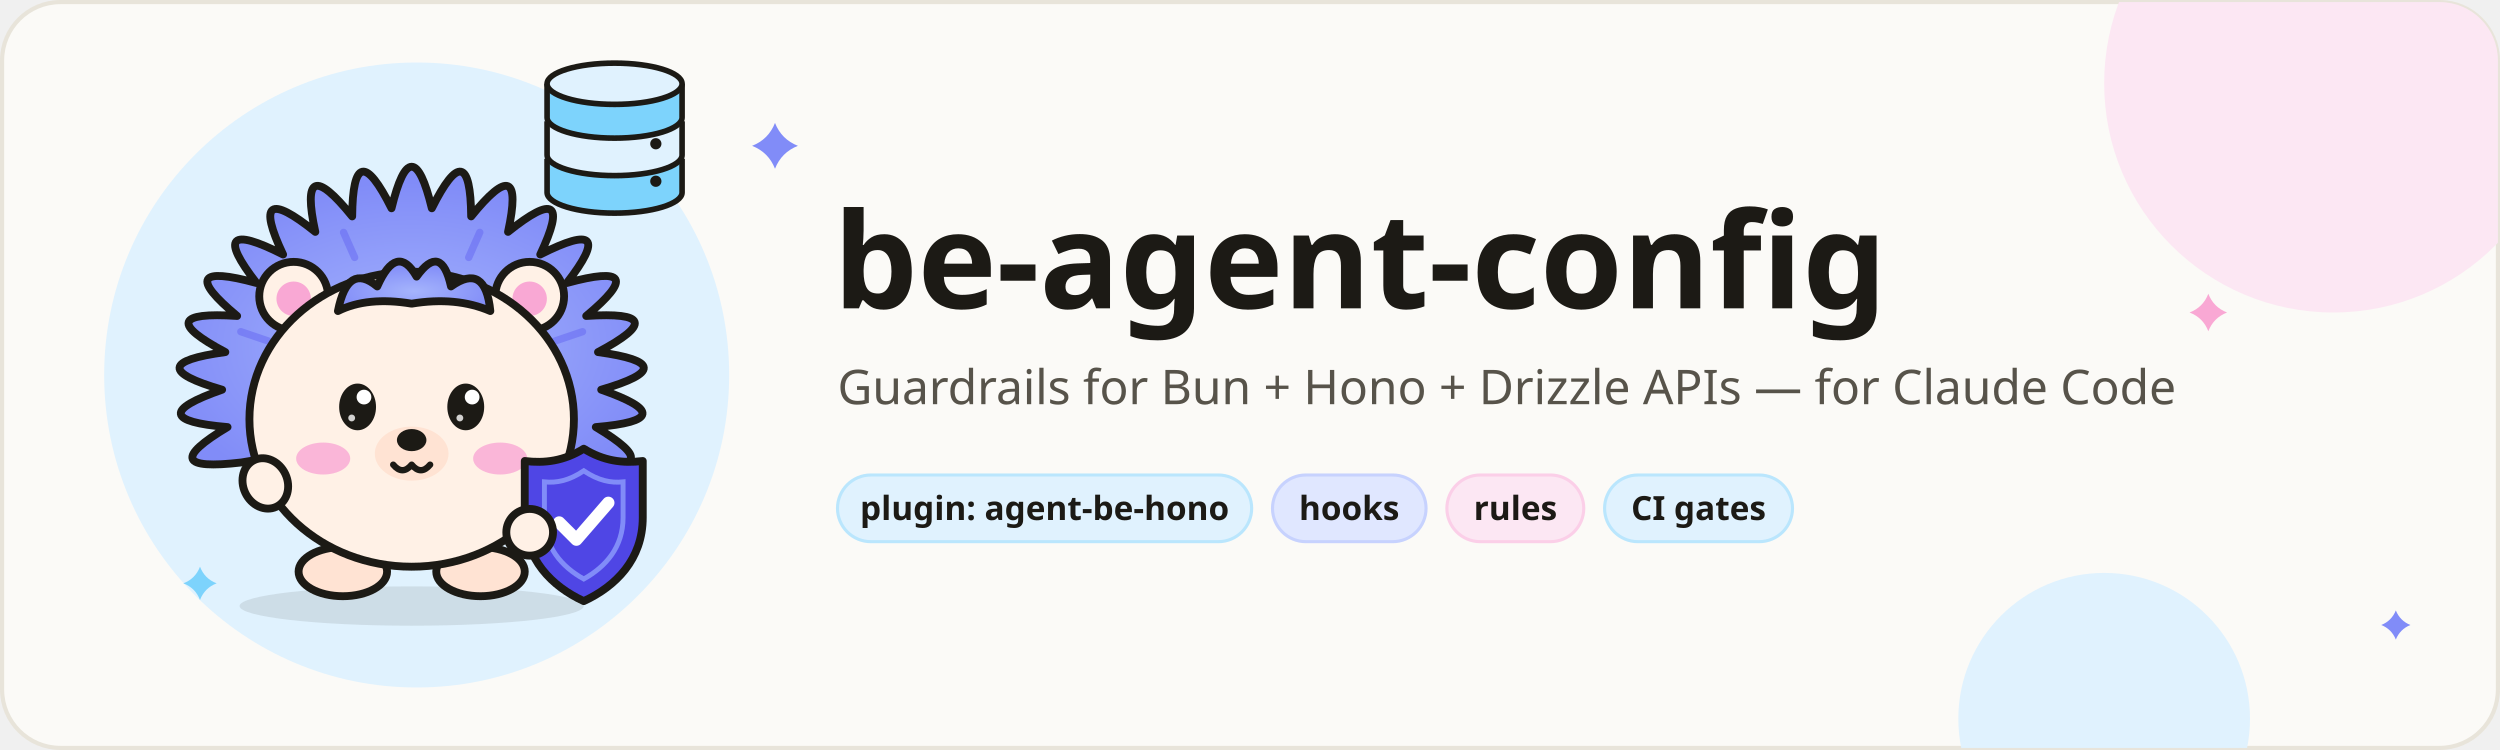
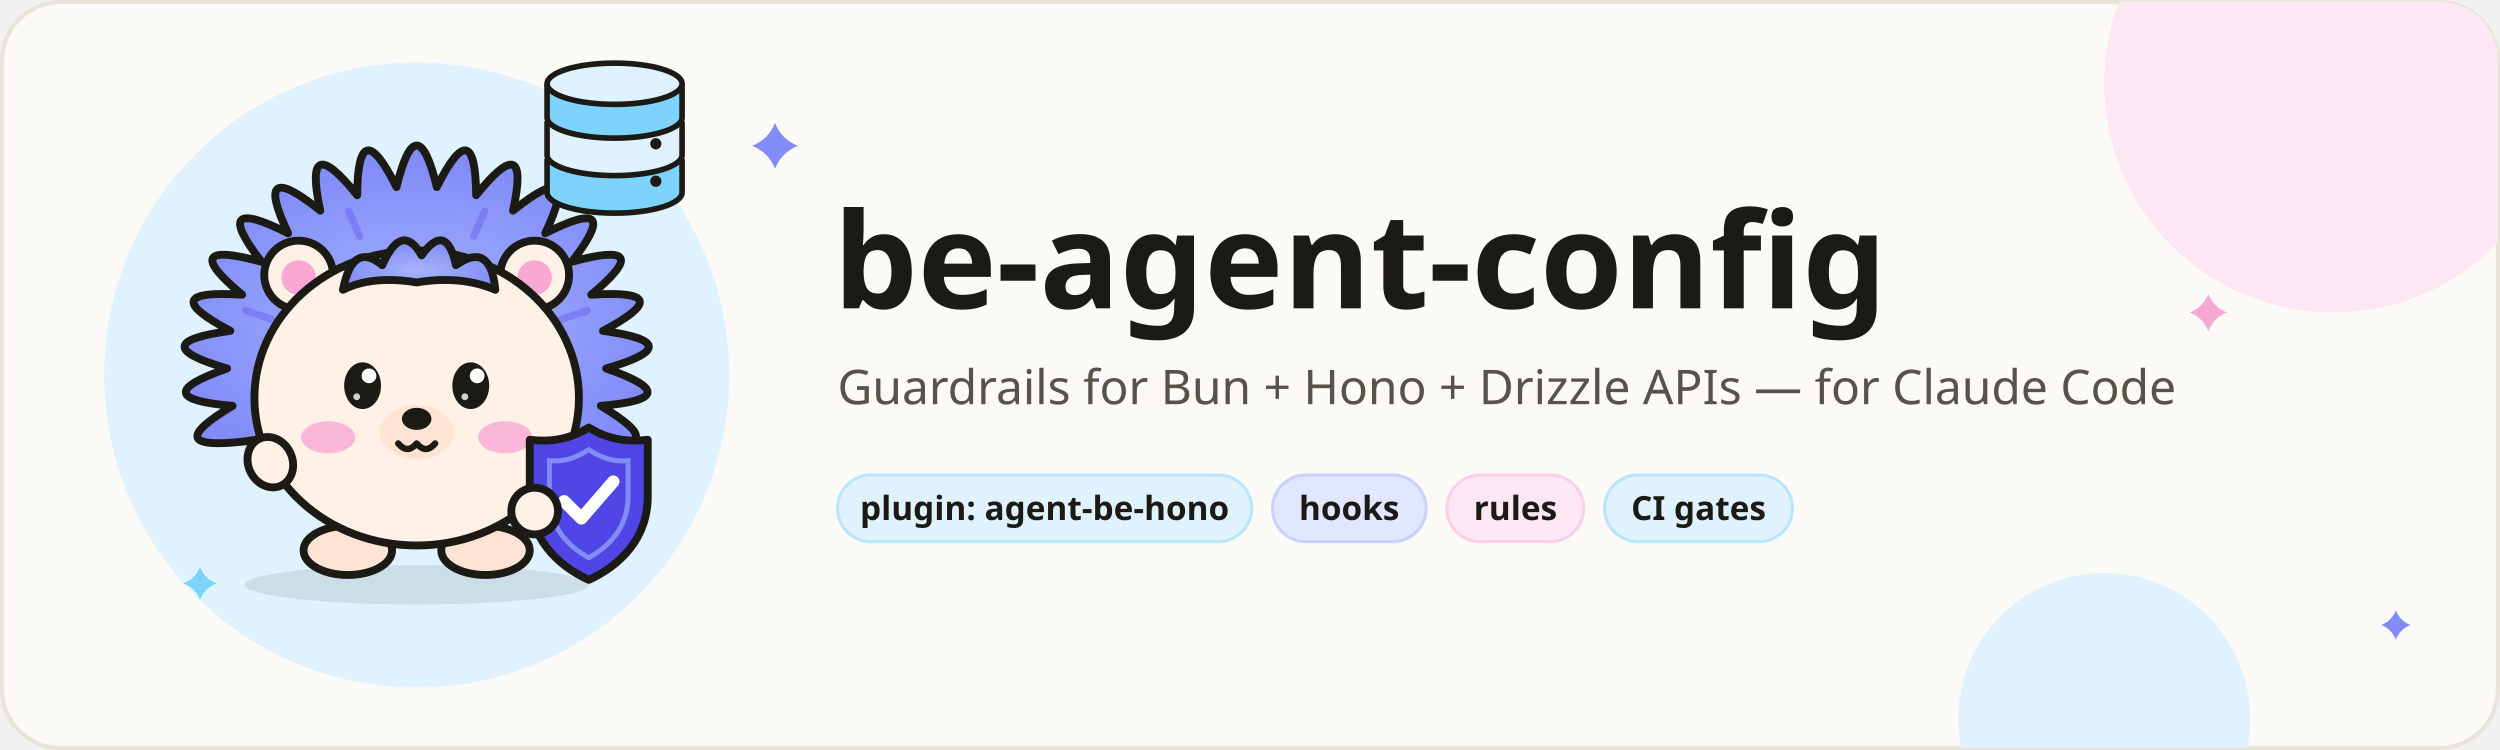
<svg xmlns="http://www.w3.org/2000/svg" viewBox="0 0 1200 360" role="img" aria-labelledby="t d">
  <defs>
    <style>.s{font-family:'Plus Jakarta Sans', system-ui, sans-serif}.m{font-family:ui-monospace, 'SF Mono', Menlo, Consolas, monospace;font-variant-ligatures:none}.eye,.tw,.blob{transform-box:fill-box;transform-origin:50% 50%}.eye{animation:blink 4.6s ease-in-out infinite}@keyframes blink{0%,93%,96%,100%{transform:scaleY(1)}94%,95%{transform:scaleY(.1)}}.glint{animation:glint 4.6s ease-in-out infinite}@keyframes glint{0%,93%,96%,100%{opacity:1}93.6%,95.4%{opacity:0}}.tw{animation:twinkle 6s ease-in-out infinite}.tw1{animation-delay:.6s}.tw2{animation-delay:2.1s}.tw3{animation-delay:3.6s}.tw4{animation-delay:5.1s}.tw5{animation-delay:1.35s}.tw6{animation-delay:2.85s}.tw7{animation-delay:4.35s}@keyframes twinkle{0%,32%,100%{transform:scale(1);opacity:1}10%{transform:scale(.85);opacity:.6}22%{transform:scale(1.1);opacity:1}}.blob{animation:drift-a 9s ease-in-out infinite}.blob2{animation-name:drift-b}.blob3{animation-name:drift-c}@keyframes drift-a{0%,100%{transform:translate(0,0)}50%{transform:translate(2px,-2px)}}@keyframes drift-b{0%,100%{transform:translate(0,0)}50%{transform:translate(-2.5px,2px)}}@keyframes drift-c{0%,100%{transform:translate(0,0)}50%{transform:translate(2px,-1.5px)}}@media (prefers-reduced-motion:reduce){*,*::before,*::after{animation:none!important}}</style>
    <filter id="sh" x="-10%" y="-10%" width="120%" height="140%">
      <feDropShadow dx="0" dy="4" stdDeviation="6" flood-color="#1c1a15" flood-opacity="0.08" />
    </filter>
  </defs>
  <clipPath id="cc">
    <rect x="1" y="1" width="1198" height="358" rx="28" />
  </clipPath>
  <rect x="1" y="1" width="1198" height="358" rx="28" fill="#fbfaf7" stroke="#e8e4da" stroke-width="2" />
  <g clip-path="url(#cc)">
    <g class="blob">
      <circle cx="200" cy="180" r="150" fill="#e0f2fe" />
    </g>
    <g class="blob blob2">
      <circle cx="1120" cy="40" r="110" fill="#fce7f3" opacity="1" />
    </g>
    <g class="blob blob3">
      <circle cx="1010" cy="345" r="70" fill="#e0f2fe" opacity="1" />
    </g>
  </g>
  <g class="tw tw1">
    <path d="M372,59Q375.1,66.9 383,70Q375.1,73.1 372,81Q368.9,73.1 361,70Q368.9,66.9 372,59Z" fill="#818cf8" opacity="1" />
  </g>
  <g class="tw tw2">
    <path d="M1060,141Q1062.5,147.5 1069,150Q1062.5,152.5 1060,159Q1057.5,152.5 1051,150Q1057.5,147.5 1060,141Z" fill="#f9a8d4" opacity="1" />
  </g>
  <g class="tw tw3">
    <path d="M96,272Q98.2,277.8 104,280Q98.2,282.2 96,288Q93.8,282.2 88,280Q93.8,277.8 96,272Z" fill="#7dd3fc" opacity="1" />
  </g>
  <g class="tw tw4">
    <path d="M1150,293Q1152,298 1157,300Q1152,302 1150,307Q1148,302 1143,300Q1148,298 1150,293Z" fill="#818cf8" opacity="1" />
  </g>
-   <g transform="translate(67.8 54.9) scale(1.18)">
+   <g transform="translate(70.2 44.71) scale(1.18)">
    <defs>
      <radialGradient id="mg" cx="50%" cy="60%" r="55%">
        <stop offset="0" stop-color="#a5b4fc" />
        <stop offset="1" stop-color="#818cf8" />
      </radialGradient>
    </defs>
    <ellipse cx="110" cy="200" rx="70" ry="8" fill="#1c1a15" opacity="0.10" />
    <path d="M110,130L40.7,141.6Q3.9,145.9 35.1,127.2Q-1.8,124.1 32.9,112Q-2.4,101.7 34.2,96.7Q2,79.6 39,82Q11.3,58.9 46.9,68.6Q25.1,40.5 57.7,57Q42.7,25.3 70.8,47.8Q63.4,13.8 85.8,41.5Q86.1,6.8 101.8,38.2Q110,4.4 118.2,38.2Q133.9,6.8 134.2,41.5Q156.6,13.8 149.2,47.8Q177.3,25.3 162.3,57Q194.9,40.5 173.1,68.6Q208.7,58.9 181,82Q218,79.6 185.8,96.7Q222.4,101.7 187.1,112Q221.8,124.1 184.9,127.2Q216.1,145.9 179.3,141.6Z" fill="url(#mg)" stroke="#1c1a15" stroke-width="3.2" stroke-linejoin="round" stroke-linecap="round" />
    <path d="M51.7,92.2L40.5,88.4" stroke="#6366f1" stroke-width="3" stroke-linecap="round" opacity=".5" />
    <path d="M65.4,71.7L56.8,64.1" stroke="#6366f1" stroke-width="3" stroke-linecap="round" opacity=".5" />
    <path d="M86.8,58.2L82.3,48" stroke="#6366f1" stroke-width="3" stroke-linecap="round" opacity=".5" />
    <path d="M133.2,58.2L137.7,48" stroke="#6366f1" stroke-width="3" stroke-linecap="round" opacity=".5" />
    <path d="M154.6,71.7L163.2,64.1" stroke="#6366f1" stroke-width="3" stroke-linecap="round" opacity=".5" />
    <path d="M168.3,92.2L179.5,88.4" stroke="#6366f1" stroke-width="3" stroke-linecap="round" opacity=".5" />
    <circle cx="62" cy="74" r="14" fill="#fff1e6" stroke="#1c1a15" stroke-width="3.2" stroke-linejoin="round" stroke-linecap="round" />
    <circle cx="62" cy="75" r="7" fill="#f9a8d4" />
    <circle cx="158" cy="74" r="14" fill="#fff1e6" stroke="#1c1a15" stroke-width="3.2" stroke-linejoin="round" stroke-linecap="round" />
    <circle cx="158" cy="75" r="7" fill="#f9a8d4" />
    <ellipse cx="82" cy="186" rx="18" ry="10" fill="#ffe3d3" stroke="#1c1a15" stroke-width="3.2" stroke-linejoin="round" stroke-linecap="round" />
    <ellipse cx="138" cy="186" rx="18" ry="10" fill="#ffe3d3" stroke="#1c1a15" stroke-width="3.2" stroke-linejoin="round" stroke-linecap="round" />
    <ellipse cx="110" cy="124" rx="66" ry="60" fill="#fff1e6" stroke="#1c1a15" stroke-width="3.2" stroke-linejoin="round" stroke-linecap="round" />
    <path d="M80,80Q84,60 96,70Q104,52 112,66Q122,52 126,70Q140,60 142,80Q128,74 110,77Q92,74 80,80Z" fill="url(#mg)" stroke="#1c1a15" stroke-width="3.2" stroke-linejoin="round" stroke-linecap="round" />
    <ellipse cx="74" cy="140" rx="11" ry="6.5" fill="#f9a8d4" opacity=".8" />
    <ellipse cx="146" cy="140" rx="11" ry="6.5" fill="#f9a8d4" opacity=".8" />
    <g class="eye">
      <ellipse cx="88" cy="119" rx="7.5" ry="9.5" fill="#1c1a15" />
      <g class="glint">
        <circle cx="90.6" cy="115" r="3" fill="#ffffff" />
        <circle cx="85.6" cy="123.5" r="1.4" fill="#ffffff" opacity=".8" />
      </g>
    </g>
    <g class="eye">
      <ellipse cx="132" cy="119" rx="7.5" ry="9.5" fill="#1c1a15" />
      <g class="glint">
        <circle cx="134.6" cy="115" r="3" fill="#ffffff" />
        <circle cx="129.6" cy="123.5" r="1.4" fill="#ffffff" opacity=".8" />
      </g>
    </g>
    <ellipse cx="110" cy="138" rx="15" ry="11" fill="#ffe3d3" />
    <ellipse cx="110" cy="132.5" rx="6" ry="4.5" fill="#1c1a15" />
    <path d="M102.5,142.5q3.75,4.5 7.5,0q3.75,4.5 7.5,0" fill="none" stroke="#1c1a15" stroke-width="2.6" stroke-linecap="round" stroke-linejoin="round" />
    <ellipse cx="50" cy="152" rx="9" ry="10.5" fill="#fff1e6" stroke="#1c1a15" stroke-width="3.2" stroke-linejoin="round" stroke-linecap="round" transform="rotate(-25 46 150)" />
    <path d="M180,136C188,141 196,142 204,141L204,164C204,181 193,192 180,198C167,192 156,181 156,164L156,141C164,142 172,141 180,136Z" fill="#4f46e5" stroke="#1c1a15" stroke-width="3.2" stroke-linejoin="round" stroke-linecap="round" />
    <path d="M180,145C186,149 191,150 196,149.5L196,164C196,176 189,184 180,189C171,184 164,176 164,164L164,149.5C169,150 174,149 180,145Z" fill="none" stroke="#818cf8" stroke-width="2" />
    <path d="M170,166l7,7l13,-15" fill="none" stroke="#ffffff" stroke-width="5" stroke-linecap="round" stroke-linejoin="round" />
    <circle cx="158" cy="170" r="9.5" fill="#fff1e6" stroke="#1c1a15" stroke-width="3.2" stroke-linejoin="round" stroke-linecap="round" />
  </g>
  <g transform="translate(250 24) scale(0.9)">
    <path d="M14,58v18a36,11 0 0 0 72,0v-18" fill="#7dd3fc" stroke="#1c1a15" stroke-width="3" stroke-linejoin="round" />
    <path d="M14,38v18a36,11 0 0 0 72,0v-18" fill="#e0f2fe" stroke="#1c1a15" stroke-width="3" stroke-linejoin="round" />
    <path d="M14,18v18a36,11 0 0 0 72,0v-18" fill="#7dd3fc" stroke="#1c1a15" stroke-width="3" stroke-linejoin="round" />
    <ellipse cx="50" cy="18" rx="36" ry="11" fill="#e0f2fe" stroke="#1c1a15" stroke-width="3" />
    <circle cx="72" cy="50" r="3" fill="#1c1a15" />
    <circle cx="72" cy="70" r="3" fill="#1c1a15" />
  </g>
  <text class="s" x="400" y="148" font-size="64" font-weight="800" fill="#1c1a15">be-agent-config</text>
  <text class="s" x="402" y="194" font-size="23" font-weight="500" fill="#57534a">Guardrails for Bun + Hono + Drizzle APIs — for Claude Code</text>
  <rect x="402" y="228" width="198.8" height="32" rx="16.0" fill="#e0f2fe" stroke="#bae6fd" stroke-width="1.5" />
  <text class="s" x="501.4" y="249.6" font-size="16" font-weight="600" fill="#1c1a15" text-anchor="middle">plugin: agent-be-hono</text>
  <rect x="610.8" y="228" width="73.7" height="32" rx="16.0" fill="#e0e7ff" stroke="#c7d2fe" stroke-width="1.5" />
  <text class="s" x="647.6" y="249.6" font-size="16" font-weight="600" fill="#1c1a15" text-anchor="middle">hooks</text>
  <rect x="694.5" y="228" width="65.7" height="32" rx="16.0" fill="#fce7f3" stroke="#fbcfe8" stroke-width="1.5" />
  <text class="s" x="727.4" y="249.6" font-size="16" font-weight="600" fill="#1c1a15" text-anchor="middle">rules</text>
  <rect x="770.2" y="228" width="90.2" height="32" rx="16.0" fill="#e0f2fe" stroke="#bae6fd" stroke-width="1.5" />
  <text class="s" x="815.3" y="249.6" font-size="16" font-weight="600" fill="#1c1a15" text-anchor="middle">CI gates</text>
</svg>
